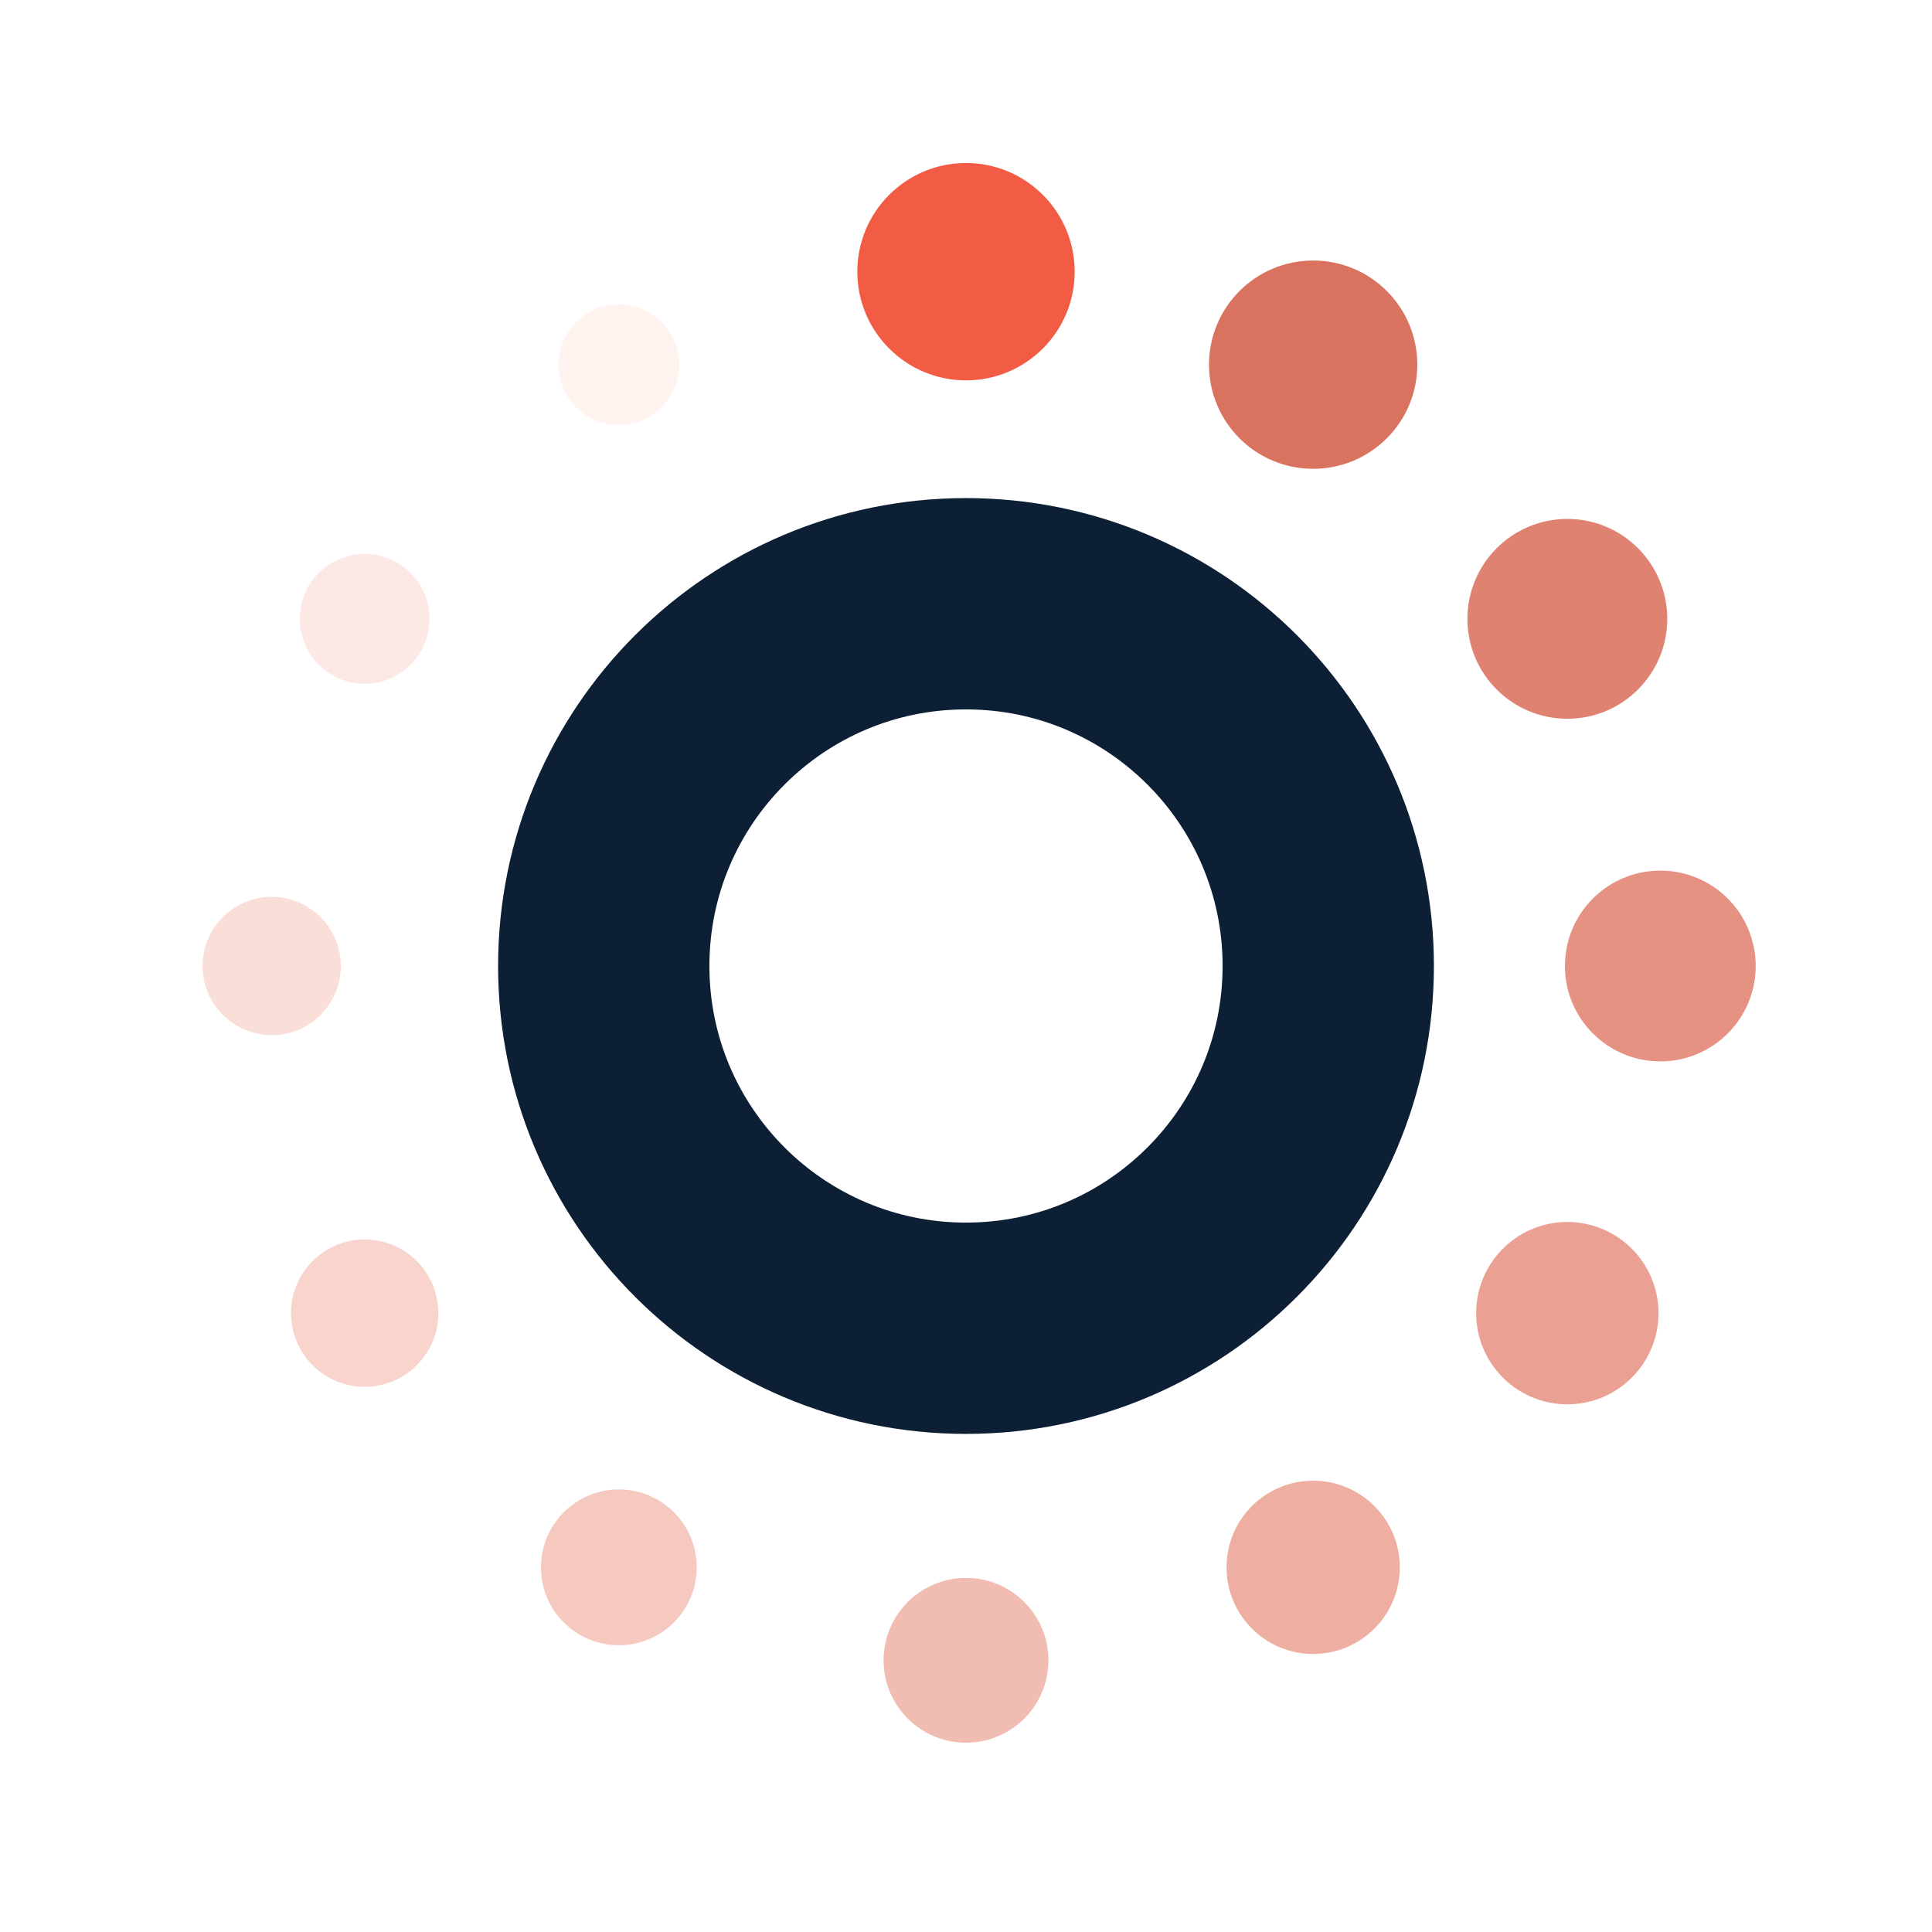
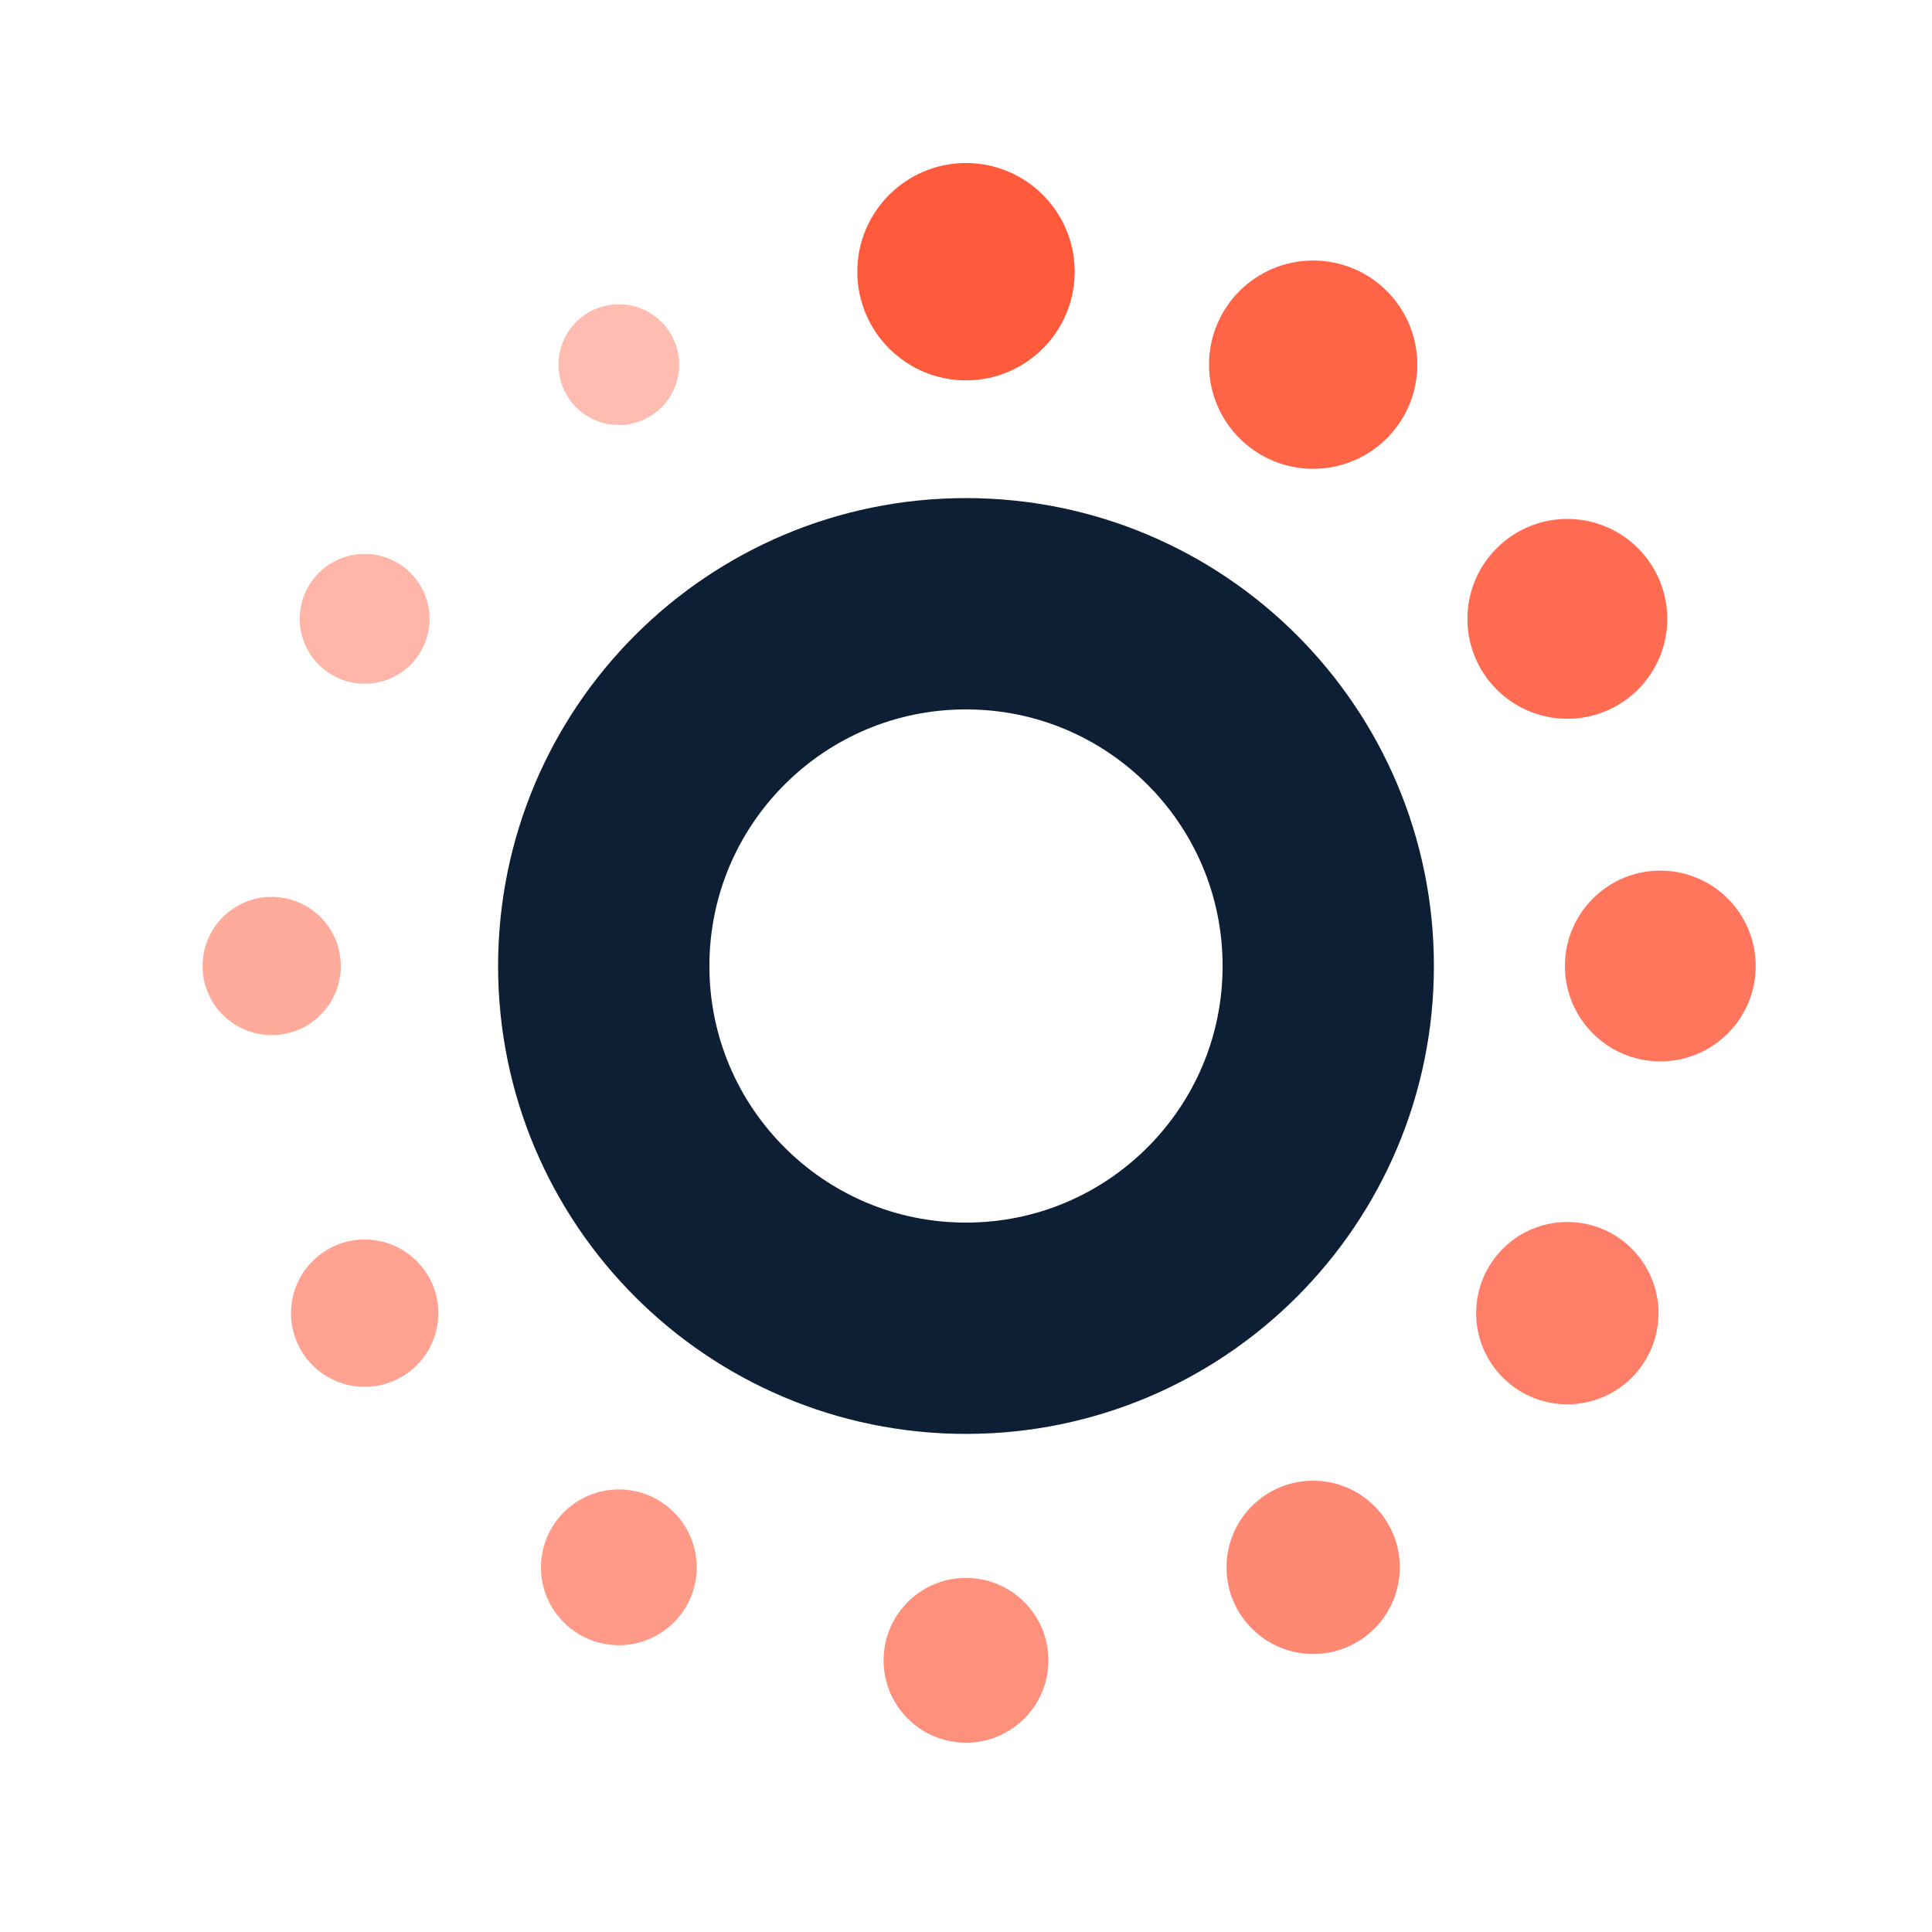
<svg xmlns="http://www.w3.org/2000/svg" viewBox="0 0 64 64" width="64" height="64">
  <g>
-     <circle cx="32.00" cy="9.00" r="3.60" fill="#F25C44" opacity="1.00" />
-     <circle cx="43.50" cy="12.08" r="3.45" fill="#D76652" opacity="0.92" />
-     <circle cx="51.92" cy="20.50" r="3.31" fill="#DA6B57" opacity="0.84" />
-     <circle cx="55.00" cy="32.00" r="3.16" fill="#DD705B" opacity="0.76" />
-     <circle cx="51.92" cy="43.50" r="3.02" fill="#E07560" opacity="0.68" />
-     <circle cx="43.50" cy="51.92" r="2.87" fill="#E37A64" opacity="0.60" />
-     <circle cx="32.00" cy="55.00" r="2.73" fill="#E57E69" opacity="0.52" />
-     <circle cx="20.50" cy="51.92" r="2.58" fill="#E8836D" opacity="0.44" />
-     <circle cx="12.08" cy="43.50" r="2.44" fill="#EB8872" opacity="0.36" />
-     <circle cx="9.00" cy="32.00" r="2.29" fill="#EE8D76" opacity="0.28" />
-     <circle cx="12.08" cy="20.50" r="2.15" fill="#F1927B" opacity="0.20" />
-     <circle cx="20.50" cy="12.08" r="2.00" fill="#FF9A82" opacity="0.12" />
+     <circle cx="32.00" cy="9.00" r="3.60" fill="#FF5A3C" opacity="1.00" />
+     <circle cx="43.50" cy="12.08" r="3.45" fill="#FF5A3C" opacity="0.94" />
+     <circle cx="51.92" cy="20.50" r="3.31" fill="#FF5A3C" opacity="0.89" />
+     <circle cx="55.00" cy="32.00" r="3.16" fill="#FF5A3C" opacity="0.83" />
+     <circle cx="51.92" cy="43.50" r="3.02" fill="#FF5A3C" opacity="0.78" />
+     <circle cx="43.50" cy="51.92" r="2.87" fill="#FF5A3C" opacity="0.72" />
+     <circle cx="32.00" cy="55.00" r="2.73" fill="#FF5A3C" opacity="0.67" />
+     <circle cx="20.50" cy="51.92" r="2.58" fill="#FF5A3C" opacity="0.61" />
+     <circle cx="12.08" cy="43.50" r="2.44" fill="#FF5A3C" opacity="0.56" />
+     <circle cx="9.00" cy="32.00" r="2.29" fill="#FF5A3C" opacity="0.51" />
+     <circle cx="12.08" cy="20.50" r="2.15" fill="#FF5A3C" opacity="0.45" />
+     <circle cx="20.50" cy="12.08" r="2.00" fill="#FF5A3C" opacity="0.40" />
    <animateTransform attributeName="transform" type="rotate" from="0 32 32" to="360 32 32" dur="1.8s" repeatCount="indefinite" />
  </g>
  <circle cx="32" cy="32" r="12" fill="none" stroke="#0D1F35" stroke-width="7" />
</svg>
